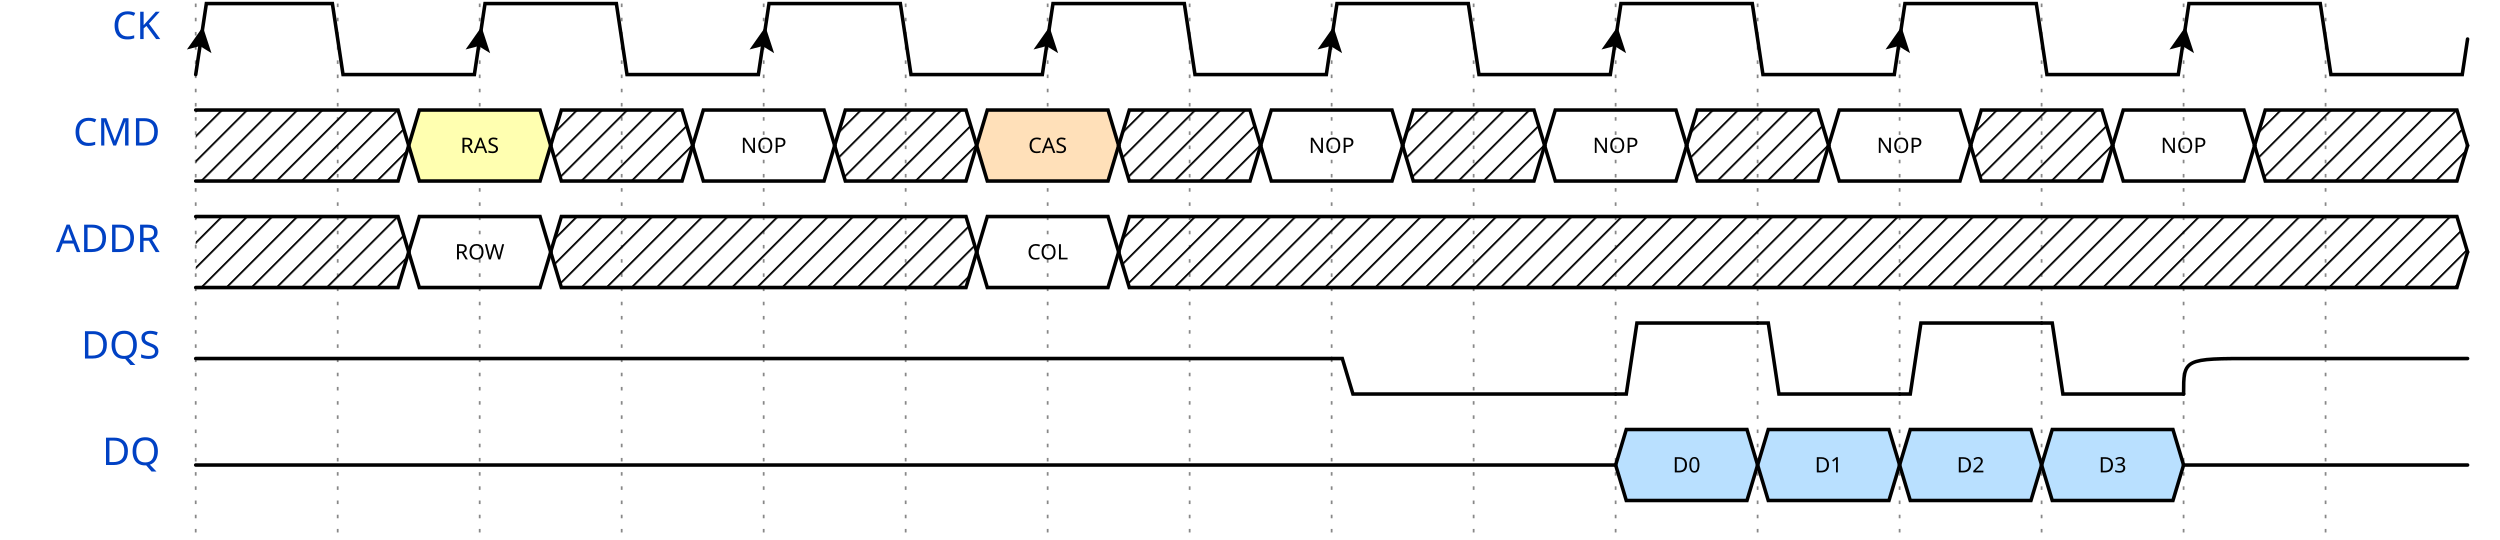
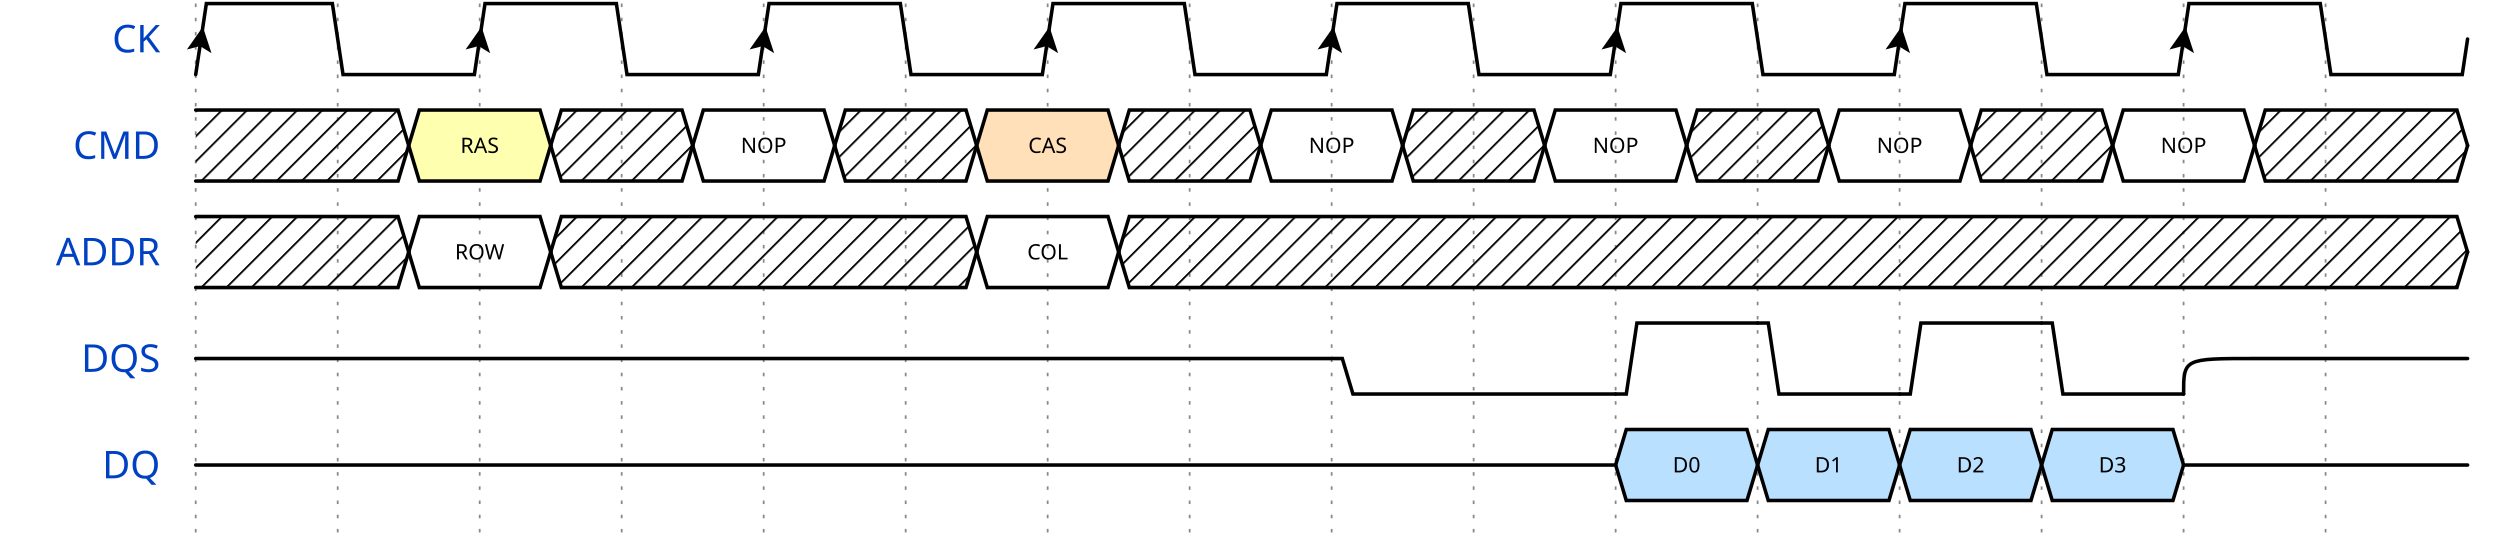
<svg xmlns="http://www.w3.org/2000/svg" width="695" height="150.0" viewBox="-1 -1 696 152.0">
  <style>
- .title {fill: rgba(0, 65, 196, 255);font-weight: 500;font-size: 0.900em;font-family: fira mono;text-align: right;}
+ .title {fill: rgba(0, 65, 196, 255);font-weight: 500;font-size: 0.900em;font-family: fira mono;text-align: right;text-anchor: end;dominant-baseline: middle;alignment-baseline: central;}
.text {fill: rgba(0, 0, 0, 255);font-size: 0.900em;font-style: normal;font-variant: normal;font-weight: 500;font-stretch: normal;text-align: center;font-family: fira mono;}
- .attr {fill: rgba(0, 0, 0, 255);font-size: 9.000px;font-style: normal;font-variant: normal;font-weight: 200;font-stretch: normal;text-align: center;font-family: fira mono;}
+ .attr {fill: rgba(0, 0, 0, 255);font-size: 9.000px;font-style: normal;font-variant: normal;font-weight: 200;font-stretch: normal;text-align: center;font-family: fira mono;text-anchor: middle;dominant-baseline: middle;alignment-baseline: central;}
.path {fill: none;stroke: rgba(0, 0, 0, 255);stroke-width: 1;stroke-linecap: round;stroke-linejoin: miter;stroke-miterlimit: 4;stroke-dasharray: none;}
.stripe {fill: none;stroke: rgba(0, 0, 0, 255);stroke-width: 0.5;stroke-linecap: round;stroke-linejoin: miter;stroke-miterlimit: 4;stroke-dasharray: none;}
.data {fill: rgba(0, 0, 0, 255);font-size: 0.500em;font-style: normal;font-variant: normal;font-weight: 500;font-stretch: normal;text-align: center;font-family: fira mono;text-anchor: middle;dominant-baseline: middle;alignment-baseline: central;}
.arrow {fill: rgba(0, 0, 0, 255);stroke: none;}
.hide {fill: rgba(255, 255, 255, 255);stroke: rgba(255, 255, 255, 255);stroke-width: 2;}
.hash {fill: url(#diagonalHatch);}
.s2-polygon {fill: rgba(0, 0, 0, 0);stroke: none;}
.s3-polygon {fill: rgba(255, 255, 176, 255);stroke: none;}
.s4-polygon {fill: rgba(255, 224, 185, 255);stroke: none;}
.s5-polygon {fill: rgba(185, 224, 255, 255);stroke: none;}
.tick {stroke: rgba(136, 136, 136, 255);stroke-width: 0.5;stroke-dasharray: 1, 3;}
.edge {fill: none;stroke: rgba(0, 0, 255, 255);stroke-width: 1;}
.edge-arrow {fill: rgba(0, 0, 255, 255);stroke: none;overflow: visible;}
- .edge-text {font-family: fira mono;font-size: 0.625em;fill: rgba(0, 0, 0, 255);filter: #solid;transform: translate(0, 2.5px);}
+ .edge-text {font-family: fira mono;font-size: 0.625em;fill: rgba(0, 0, 0, 255);filter: #solid;transform: translate(0, 2.5px);text-anchor: middle;}
.edge-background {fill: rgba(255, 255, 255, 255);stroke: rgba(255, 255, 255, 255);stroke-width: 2;}
.border {stroke-width: 1.25;stroke: rgba(0, 0, 0, 255);}
- .h1 {fill: rgba(0, 0, 0, 255);font-size: 18.310px;font-weight: bold;font-family: fira mono;text-align: left;}
- .h2 {fill: rgba(0, 0, 0, 255);font-size: 14.650px;font-weight: bold;font-family: fira mono;text-align: left;}
- .h3 {fill: rgba(0, 0, 0, 255);font-size: 11.720px;font-weight: bold;font-family: fira mono;text-align: left;}
- .h4 {fill: rgba(0, 0, 0, 255);font-size: 9.380px;font-weight: bold;font-family: fira mono;text-align: left;}
- .h5 {fill: rgba(0, 0, 0, 255);font-size: 7.500px;font-weight: bold;font-family: fira mono;text-align: left;}
- .h6 {fill: rgba(0, 0, 0, 255);font-size: 6.000px;font-weight: bold;font-family: fira mono;text-align: left;}</style>
+ .h1 {fill: rgba(0, 0, 0, 255);font-size: 18.310px;font-weight: bold;font-family: fira mono;text-align: left;dominant-baseline: middle;}
+ .h2 {fill: rgba(0, 0, 0, 255);font-size: 14.650px;font-weight: bold;font-family: fira mono;text-align: left;dominant-baseline: middle;}
+ .h3 {fill: rgba(0, 0, 0, 255);font-size: 11.720px;font-weight: bold;font-family: fira mono;text-align: left;dominant-baseline: middle;}
+ .h4 {fill: rgba(0, 0, 0, 255);font-size: 9.380px;font-weight: bold;font-family: fira mono;text-align: left;dominant-baseline: middle;}
+ .h5 {fill: rgba(0, 0, 0, 255);font-size: 7.500px;font-weight: bold;font-family: fira mono;text-align: left;dominant-baseline: middle;}
+ .h6 {fill: rgba(0, 0, 0, 255);font-size: 6.000px;font-weight: bold;font-family: fira mono;text-align: left;dominant-baseline: middle;}</style>
  <defs>
    <pattern id="diagonalHatch" width="5" height="5" patternTransform="rotate(45 0 0)" patternUnits="userSpaceOnUse">
      <line x1="0" y1="0" x2="0" y2="5" style="stroke:black; stroke-width:1" />
    </pattern>
    <marker id="arrow" viewBox="0 0 10 10" refX="10" refY="5" markerWidth="7" markerHeight="7" markerUnits="userSpaceOnUse" orient="auto-start-reverse" style="fill:#00F;">
      <path d="M 0 0 L 10 5 L 0 10 z" />
    </marker>
    <filter x="0" y="0" width="1" height="1" id="solid">
      <feFlood flood-color="white" />
      <feComposite in="SourceGraphic" />
    </filter>
  </defs>
  <g id="a">
    <g id="ticks_12" transform="translate(50, 0)">
      <path d="M0,0 L0,150.0" class="tick" style="fill: none;" />
      <path d="M40,0 L40,150.0" class="tick" style="fill: none;" />
      <path d="M80,0 L80,150.0" class="tick" style="fill: none;" />
      <path d="M120,0 L120,150.0" class="tick" style="fill: none;" />
      <path d="M160,0 L160,150.0" class="tick" style="fill: none;" />
      <path d="M200,0 L200,150.0" class="tick" style="fill: none;" />
      <path d="M240,0 L240,150.0" class="tick" style="fill: none;" />
      <path d="M280,0 L280,150.0" class="tick" style="fill: none;" />
      <path d="M320,0 L320,150.0" class="tick" style="fill: none;" />
      <path d="M360,0 L360,150.0" class="tick" style="fill: none;" />
      <path d="M400,0 L400,150.0" class="tick" style="fill: none;" />
      <path d="M440,0 L440,150.0" class="tick" style="fill: none;" />
      <path d="M480,0 L480,150.0" class="tick" style="fill: none;" />
      <path d="M520,0 L520,150.0" class="tick" style="fill: none;" />
      <path d="M560,0 L560,150.0" class="tick" style="fill: none;" />
      <path d="M600,0 L600,150.0" class="tick" style="fill: none;" />
    </g>
    <g id="CK" transform="translate(50, 0)">
-       <text x="-10" y="10.0" text-anchor="end" xml:space="preserve" class="title" style="stroke: none;">CK</text>
+       <text x="-10" y="10.0" class="title" style="stroke: none;">CK</text>
      <g data-symbol="BRICKS.Pclk" transform="translate(0, 0)" class="s2">
        <path d="M0,20 L3.0,0 L38.5,0 L41.5,20 L78.5,20 L80,10.0" class="path" style="fill: none;" />
        <path d="M-3.5 -3.5 L0 3.5 L3.5 -3.5 L0 -2 L-3.5 -3.5" transform="translate(1.5, 10.0) rotate(-171.4692, 0, 0)" class="arrow" style="" />
      </g>
      <g data-symbol="BRICKS.Pclk" transform="translate(80, 0)" class="s2">
        <path d="M0,10.0 L1.5,0 L38.5,0 L41.5,20 L78.5,20 L80,10.0" class="path" style="fill: none;" />
        <path d="M-3.5 -3.5 L0 3.5 L3.5 -3.5 L0 -2 L-3.5 -3.5" transform="translate(0.0, 10.0) rotate(-171.4692, 0, 0)" class="arrow" style="" />
      </g>
      <g data-symbol="BRICKS.Pclk" transform="translate(160, 0)" class="s2">
        <path d="M0,10.0 L1.5,0 L38.5,0 L41.5,20 L78.5,20 L80,10.0" class="path" style="fill: none;" />
        <path d="M-3.5 -3.5 L0 3.5 L3.5 -3.5 L0 -2 L-3.5 -3.5" transform="translate(0.0, 10.0) rotate(-171.4692, 0, 0)" class="arrow" style="" />
      </g>
      <g data-symbol="BRICKS.Pclk" transform="translate(240, 0)" class="s2">
        <path d="M0,10.0 L1.5,0 L38.5,0 L41.5,20 L78.5,20 L80,10.0" class="path" style="fill: none;" />
        <path d="M-3.5 -3.5 L0 3.5 L3.5 -3.5 L0 -2 L-3.5 -3.5" transform="translate(0.0, 10.0) rotate(-171.4692, 0, 0)" class="arrow" style="" />
      </g>
      <g data-symbol="BRICKS.Pclk" transform="translate(320, 0)" class="s2">
        <path d="M0,10.0 L1.5,0 L38.5,0 L41.5,20 L78.5,20 L80,10.0" class="path" style="fill: none;" />
        <path d="M-3.5 -3.5 L0 3.5 L3.5 -3.5 L0 -2 L-3.5 -3.5" transform="translate(0.0, 10.0) rotate(-171.4692, 0, 0)" class="arrow" style="" />
      </g>
      <g data-symbol="BRICKS.Pclk" transform="translate(400, 0)" class="s2">
        <path d="M0,10.0 L1.5,0 L38.5,0 L41.5,20 L78.5,20 L80,10.0" class="path" style="fill: none;" />
        <path d="M-3.5 -3.5 L0 3.5 L3.5 -3.5 L0 -2 L-3.5 -3.5" transform="translate(0.0, 10.0) rotate(-171.4692, 0, 0)" class="arrow" style="" />
      </g>
      <g data-symbol="BRICKS.Pclk" transform="translate(480, 0)" class="s2">
        <path d="M0,10.0 L1.5,0 L38.5,0 L41.5,20 L78.5,20 L80,10.0" class="path" style="fill: none;" />
        <path d="M-3.5 -3.5 L0 3.5 L3.5 -3.5 L0 -2 L-3.5 -3.5" transform="translate(0.0, 10.0) rotate(-171.4692, 0, 0)" class="arrow" style="" />
      </g>
      <g data-symbol="BRICKS.Pclk" transform="translate(560, 0)" class="s2">
        <path d="M0,10.0 L1.5,0 L38.5,0 L41.5,20 L78.5,20 L80,10.0" class="path" style="fill: none;" />
        <path d="M-3.5 -3.5 L0 3.5 L3.5 -3.5 L0 -2 L-3.5 -3.5" transform="translate(0.0, 10.0) rotate(-171.4692, 0, 0)" class="arrow" style="" />
      </g>
    </g>
    <g id="CMD" transform="translate(50, 30.0)">
-       <text x="-10" y="10.0" text-anchor="end" xml:space="preserve" class="title" style="stroke: none;">CMD</text>
+       <text x="-10" y="10.0" class="title" style="stroke: none;">CMD</text>
      <g data-symbol="BRICKS.x" transform="translate(0, 0)" class="s2">
        <polygon points="0,0 3,0 57.0,0 60.0,10.0 57.0,20 3,20 0,20 " class="hash" style="" />
        <path d="M0,0 L3,0 L57.0,0 L60.0,10.0" class="path" style="fill: none;" />
        <path d="M0,20 L3,20 L57.0,20 L60.0,10.0" class="path" style="fill: none;" />
      </g>
-       <g data-symbol="BRICKS.data" transform="translate(60.0, 0)" class="s3">
+       <g data-symbol="BRICKS.data" transform="translate(60.0, 0)" class="s2">
        <polygon points="0,10.0 3,0 37,0 40,10.0 37,20 3,20 0,10.0 " class="s3-polygon" style="" />
        <path d="M0,10.0 L3,0 L37,0 L40,10.0" class="path" style="fill: none;" />
        <path d="M0,10.0 L3,20 L37,20 L40,10.0" class="path" style="fill: none;" />
-         <text x="20.0" y="10.0" text-anchor="middle" dominant-baseline="middle" alignment-baseline="central" class="data" style="stroke: none;">RAS</text>
+         <text x="20.0" y="10.0" class="data" style="stroke: none;">RAS</text>
      </g>
      <g data-symbol="BRICKS.x" transform="translate(100.0, 0)" class="s2">
        <polygon points="0,10.0 3,0 37,0 40,10.0 37,20 3,20 0,10.0 " class="hash" style="" />
        <path d="M0,10.0 L3,0 L37,0 L40,10.0" class="path" style="fill: none;" />
        <path d="M0,10.0 L3,20 L37,20 L40,10.0" class="path" style="fill: none;" />
      </g>
      <g data-symbol="BRICKS.data" transform="translate(140.0, 0)" class="s2">
        <polygon points="0,10.0 3,0 37,0 40,10.0 37,20 3,20 0,10.0 " class="s2-polygon" style="" />
        <path d="M0,10.0 L3,0 L37,0 L40,10.0" class="path" style="fill: none;" />
        <path d="M0,10.0 L3,20 L37,20 L40,10.0" class="path" style="fill: none;" />
-         <text x="20.0" y="10.0" text-anchor="middle" dominant-baseline="middle" alignment-baseline="central" class="data" style="stroke: none;">NOP</text>
+         <text x="20.0" y="10.0" class="data" style="stroke: none;">NOP</text>
      </g>
      <g data-symbol="BRICKS.x" transform="translate(180.0, 0)" class="s2">
        <polygon points="0,10.0 3,0 37,0 40,10.0 37,20 3,20 0,10.0 " class="hash" style="" />
        <path d="M0,10.0 L3,0 L37,0 L40,10.0" class="path" style="fill: none;" />
        <path d="M0,10.0 L3,20 L37,20 L40,10.0" class="path" style="fill: none;" />
      </g>
-       <g data-symbol="BRICKS.data" transform="translate(220.0, 0)" class="s4">
+       <g data-symbol="BRICKS.data" transform="translate(220.0, 0)" class="s2">
        <polygon points="0,10.0 3,0 37,0 40,10.0 37,20 3,20 0,10.0 " class="s4-polygon" style="" />
        <path d="M0,10.0 L3,0 L37,0 L40,10.0" class="path" style="fill: none;" />
        <path d="M0,10.0 L3,20 L37,20 L40,10.0" class="path" style="fill: none;" />
-         <text x="20.0" y="10.0" text-anchor="middle" dominant-baseline="middle" alignment-baseline="central" class="data" style="stroke: none;">CAS</text>
+         <text x="20.0" y="10.0" class="data" style="stroke: none;">CAS</text>
      </g>
      <g data-symbol="BRICKS.x" transform="translate(260.0, 0)" class="s2">
        <polygon points="0,10.0 3,0 37,0 40,10.0 37,20 3,20 0,10.0 " class="hash" style="" />
        <path d="M0,10.0 L3,0 L37,0 L40,10.0" class="path" style="fill: none;" />
        <path d="M0,10.0 L3,20 L37,20 L40,10.0" class="path" style="fill: none;" />
      </g>
      <g data-symbol="BRICKS.data" transform="translate(300.0, 0)" class="s2">
        <polygon points="0,10.0 3,0 37,0 40,10.0 37,20 3,20 0,10.0 " class="s2-polygon" style="" />
        <path d="M0,10.0 L3,0 L37,0 L40,10.0" class="path" style="fill: none;" />
        <path d="M0,10.0 L3,20 L37,20 L40,10.0" class="path" style="fill: none;" />
-         <text x="20.0" y="10.0" text-anchor="middle" dominant-baseline="middle" alignment-baseline="central" class="data" style="stroke: none;">NOP</text>
+         <text x="20.0" y="10.0" class="data" style="stroke: none;">NOP</text>
      </g>
      <g data-symbol="BRICKS.x" transform="translate(340.0, 0)" class="s2">
        <polygon points="0,10.0 3,0 37,0 40,10.0 37,20 3,20 0,10.0 " class="hash" style="" />
        <path d="M0,10.0 L3,0 L37,0 L40,10.0" class="path" style="fill: none;" />
        <path d="M0,10.0 L3,20 L37,20 L40,10.0" class="path" style="fill: none;" />
      </g>
      <g data-symbol="BRICKS.data" transform="translate(380.0, 0)" class="s2">
        <polygon points="0,10.0 3,0 37,0 40,10.0 37,20 3,20 0,10.0 " class="s2-polygon" style="" />
        <path d="M0,10.0 L3,0 L37,0 L40,10.0" class="path" style="fill: none;" />
        <path d="M0,10.0 L3,20 L37,20 L40,10.0" class="path" style="fill: none;" />
-         <text x="20.0" y="10.0" text-anchor="middle" dominant-baseline="middle" alignment-baseline="central" class="data" style="stroke: none;">NOP</text>
+         <text x="20.0" y="10.0" class="data" style="stroke: none;">NOP</text>
      </g>
      <g data-symbol="BRICKS.x" transform="translate(420.0, 0)" class="s2">
        <polygon points="0,10.0 3,0 37,0 40,10.0 37,20 3,20 0,10.0 " class="hash" style="" />
        <path d="M0,10.0 L3,0 L37,0 L40,10.0" class="path" style="fill: none;" />
        <path d="M0,10.0 L3,20 L37,20 L40,10.0" class="path" style="fill: none;" />
      </g>
      <g data-symbol="BRICKS.data" transform="translate(460.0, 0)" class="s2">
        <polygon points="0,10.0 3,0 37,0 40,10.0 37,20 3,20 0,10.0 " class="s2-polygon" style="" />
        <path d="M0,10.0 L3,0 L37,0 L40,10.0" class="path" style="fill: none;" />
        <path d="M0,10.0 L3,20 L37,20 L40,10.0" class="path" style="fill: none;" />
-         <text x="20.0" y="10.0" text-anchor="middle" dominant-baseline="middle" alignment-baseline="central" class="data" style="stroke: none;">NOP</text>
+         <text x="20.0" y="10.0" class="data" style="stroke: none;">NOP</text>
      </g>
      <g data-symbol="BRICKS.x" transform="translate(500.0, 0)" class="s2">
        <polygon points="0,10.0 3,0 37,0 40,10.0 37,20 3,20 0,10.0 " class="hash" style="" />
        <path d="M0,10.0 L3,0 L37,0 L40,10.0" class="path" style="fill: none;" />
        <path d="M0,10.0 L3,20 L37,20 L40,10.0" class="path" style="fill: none;" />
      </g>
      <g data-symbol="BRICKS.data" transform="translate(540.0, 0)" class="s2">
        <polygon points="0,10.0 3,0 37,0 40,10.0 37,20 3,20 0,10.0 " class="s2-polygon" style="" />
        <path d="M0,10.0 L3,0 L37,0 L40,10.0" class="path" style="fill: none;" />
        <path d="M0,10.0 L3,20 L37,20 L40,10.0" class="path" style="fill: none;" />
-         <text x="20.0" y="10.0" text-anchor="middle" dominant-baseline="middle" alignment-baseline="central" class="data" style="stroke: none;">NOP</text>
+         <text x="20.0" y="10.0" class="data" style="stroke: none;">NOP</text>
      </g>
      <g data-symbol="BRICKS.x" transform="translate(580.0, 0)" class="s2">
        <polygon points="0,10.0 3,0 57.0,0 60.0,10.0 57.0,20 3,20 0,10.0 " class="hash" style="" />
        <path d="M0,10.0 L3,0 L57.0,0 L60.0,10.0" class="path" style="fill: none;" />
        <path d="M0,10.0 L3,20 L57.0,20 L60.0,10.0" class="path" style="fill: none;" />
      </g>
    </g>
    <g id="ADDR" transform="translate(50, 60.0)">
-       <text x="-10" y="10.0" text-anchor="end" xml:space="preserve" class="title" style="stroke: none;">ADDR</text>
+       <text x="-10" y="10.0" class="title" style="stroke: none;">ADDR</text>
      <g data-symbol="BRICKS.x" transform="translate(0, 0)" class="s2">
        <polygon points="0,0 3,0 57.0,0 60.0,10.0 57.0,20 3,20 0,20 " class="hash" style="" />
        <path d="M0,0 L3,0 L57.0,0 L60.0,10.0" class="path" style="fill: none;" />
        <path d="M0,20 L3,20 L57.0,20 L60.0,10.0" class="path" style="fill: none;" />
      </g>
      <g data-symbol="BRICKS.data" transform="translate(60.0, 0)" class="s2">
        <polygon points="0,10.0 3,0 37,0 40,10.0 37,20 3,20 0,10.0 " class="s2-polygon" style="" />
        <path d="M0,10.0 L3,0 L37,0 L40,10.0" class="path" style="fill: none;" />
        <path d="M0,10.0 L3,20 L37,20 L40,10.0" class="path" style="fill: none;" />
-         <text x="20.0" y="10.0" text-anchor="middle" dominant-baseline="middle" alignment-baseline="central" class="data" style="stroke: none;">ROW</text>
+         <text x="20.0" y="10.0" class="data" style="stroke: none;">ROW</text>
      </g>
      <g data-symbol="BRICKS.x" transform="translate(100.0, 0)" class="s2">
        <polygon points="0,10.0 3,0 117,0 120,10.0 117,20 3,20 0,10.0 " class="hash" style="" />
        <path d="M0,10.0 L3,0 L117,0 L120,10.0" class="path" style="fill: none;" />
        <path d="M0,10.0 L3,20 L117,20 L120,10.0" class="path" style="fill: none;" />
      </g>
      <g data-symbol="BRICKS.data" transform="translate(220.0, 0)" class="s2">
        <polygon points="0,10.0 3,0 37,0 40,10.0 37,20 3,20 0,10.0 " class="s2-polygon" style="" />
        <path d="M0,10.0 L3,0 L37,0 L40,10.0" class="path" style="fill: none;" />
        <path d="M0,10.0 L3,20 L37,20 L40,10.0" class="path" style="fill: none;" />
-         <text x="20.0" y="10.0" text-anchor="middle" dominant-baseline="middle" alignment-baseline="central" class="data" style="stroke: none;">COL</text>
+         <text x="20.0" y="10.0" class="data" style="stroke: none;">COL</text>
      </g>
      <g data-symbol="BRICKS.x" transform="translate(260.0, 0)" class="s2">
        <polygon points="0,10.0 3,0 377.0,0 380.0,10.0 377.0,20 3,20 0,10.0 " class="hash" style="" />
        <path d="M0,10.0 L3,0 L377.0,0 L380.0,10.0" class="path" style="fill: none;" />
        <path d="M0,10.0 L3,20 L377.0,20 L380.0,10.0" class="path" style="fill: none;" />
      </g>
    </g>
    <g id="DQS" transform="translate(50, 90.0)">
-       <text x="-10" y="10.0" text-anchor="end" xml:space="preserve" class="title" style="stroke: none;">DQS</text>
+       <text x="-10" y="10.0" class="title" style="stroke: none;">DQS</text>
      <g data-symbol="BRICKS.highz" transform="translate(0, 0)" class="s2">
        <path d="M0,10.0 C1.5,10.0 1.5,10.0 20,10.0 L320,10.0" class="path" style="fill: none;" />
      </g>
      <g data-symbol="BRICKS.zero" transform="translate(320, 0)" class="s2">
        <path d="M0,10.0 L3,10.0 L6,20 L80,20" class="path" style="fill: none;" />
      </g>
      <g data-symbol="BRICKS.one" transform="translate(400, 0)" class="s2">
        <path d="M0,20 L3,20 L6,0 L40,0" class="path" style="fill: none;" />
      </g>
      <g data-symbol="BRICKS.zero" transform="translate(440, 0)" class="s2">
        <path d="M0,0 L3,0 L6,20 L40,20" class="path" style="fill: none;" />
      </g>
      <g data-symbol="BRICKS.one" transform="translate(480, 0)" class="s2">
        <path d="M0,20 L3,20 L6,0 L40,0" class="path" style="fill: none;" />
      </g>
      <g data-symbol="BRICKS.zero" transform="translate(520, 0)" class="s2">
        <path d="M0,0 L3,0 L6,20 L40,20" class="path" style="fill: none;" />
      </g>
      <g data-symbol="BRICKS.highz" transform="translate(560, 0)" class="s2">
        <path d="M0,20 C0.0,10.0 0.0,10.0 20,10.0 L80,10.0" class="path" style="fill: none;" />
      </g>
    </g>
    <g id="DQ" transform="translate(50, 120.0)">
-       <text x="-10" y="10.0" text-anchor="end" xml:space="preserve" class="title" style="stroke: none;">DQ</text>
+       <text x="-10" y="10.0" class="title" style="stroke: none;">DQ</text>
      <g data-symbol="BRICKS.highz" transform="translate(0, 0)" class="s2">
        <path d="M0,10.0 C1.5,10.0 1.5,10.0 20,10.0 L400,10.0" class="path" style="fill: none;" />
      </g>
-       <g data-symbol="BRICKS.data" transform="translate(400, 0)" class="s5">
-         <polygon points="0,10.0 3,0 37,0 40,10.0 37,20 3,20 0,10.0 " class="s5-polygon" style="" />
-         <path d="M0,10.0 L3,0 L37,0 L40,10.0" class="path" style="fill: none;" />
-         <path d="M0,10.0 L3,20 L37,20 L40,10.0" class="path" style="fill: none;" />
-         <text x="20.0" y="10.0" text-anchor="middle" dominant-baseline="middle" alignment-baseline="central" class="data" style="stroke: none;">D0</text>
-       </g>
-       <g data-symbol="BRICKS.data" transform="translate(440, 0)" class="s5">
-         <polygon points="0,10.0 3,0 37,0 40,10.0 37,20 3,20 0,10.0 " class="s5-polygon" style="" />
-         <path d="M0,10.0 L3,0 L37,0 L40,10.0" class="path" style="fill: none;" />
-         <path d="M0,10.0 L3,20 L37,20 L40,10.0" class="path" style="fill: none;" />
-         <text x="20.0" y="10.0" text-anchor="middle" dominant-baseline="middle" alignment-baseline="central" class="data" style="stroke: none;">D1</text>
-       </g>
-       <g data-symbol="BRICKS.data" transform="translate(480, 0)" class="s5">
-         <polygon points="0,10.0 3,0 37,0 40,10.0 37,20 3,20 0,10.0 " class="s5-polygon" style="" />
-         <path d="M0,10.0 L3,0 L37,0 L40,10.0" class="path" style="fill: none;" />
-         <path d="M0,10.0 L3,20 L37,20 L40,10.0" class="path" style="fill: none;" />
-         <text x="20.0" y="10.0" text-anchor="middle" dominant-baseline="middle" alignment-baseline="central" class="data" style="stroke: none;">D2</text>
-       </g>
-       <g data-symbol="BRICKS.data" transform="translate(520, 0)" class="s5">
-         <polygon points="0,10.0 3,0 37,0 40,10.0 37,20 3,20 0,10.0 " class="s5-polygon" style="" />
-         <path d="M0,10.0 L3,0 L37,0 L40,10.0" class="path" style="fill: none;" />
-         <path d="M0,10.0 L3,20 L37,20 L40,10.0" class="path" style="fill: none;" />
-         <text x="20.0" y="10.0" text-anchor="middle" dominant-baseline="middle" alignment-baseline="central" class="data" style="stroke: none;">D3</text>
+       <g data-symbol="BRICKS.data" transform="translate(400, 0)" class="s2">
+         <polygon points="0,10.0 3,0 37,0 40,10.0 37,20 3,20 0,10.0 " class="s5-polygon" style="" />
+         <path d="M0,10.0 L3,0 L37,0 L40,10.0" class="path" style="fill: none;" />
+         <path d="M0,10.0 L3,20 L37,20 L40,10.0" class="path" style="fill: none;" />
+         <text x="20.0" y="10.0" class="data" style="stroke: none;">D0</text>
+       </g>
+       <g data-symbol="BRICKS.data" transform="translate(440, 0)" class="s2">
+         <polygon points="0,10.0 3,0 37,0 40,10.0 37,20 3,20 0,10.0 " class="s5-polygon" style="" />
+         <path d="M0,10.0 L3,0 L37,0 L40,10.0" class="path" style="fill: none;" />
+         <path d="M0,10.0 L3,20 L37,20 L40,10.0" class="path" style="fill: none;" />
+         <text x="20.0" y="10.0" class="data" style="stroke: none;">D1</text>
+       </g>
+       <g data-symbol="BRICKS.data" transform="translate(480, 0)" class="s2">
+         <polygon points="0,10.0 3,0 37,0 40,10.0 37,20 3,20 0,10.0 " class="s5-polygon" style="" />
+         <path d="M0,10.0 L3,0 L37,0 L40,10.0" class="path" style="fill: none;" />
+         <path d="M0,10.0 L3,20 L37,20 L40,10.0" class="path" style="fill: none;" />
+         <text x="20.0" y="10.0" class="data" style="stroke: none;">D2</text>
+       </g>
+       <g data-symbol="BRICKS.data" transform="translate(520, 0)" class="s2">
+         <polygon points="0,10.0 3,0 37,0 40,10.0 37,20 3,20 0,10.0 " class="s5-polygon" style="" />
+         <path d="M0,10.0 L3,0 L37,0 L40,10.0" class="path" style="fill: none;" />
+         <path d="M0,10.0 L3,20 L37,20 L40,10.0" class="path" style="fill: none;" />
+         <text x="20.0" y="10.0" class="data" style="stroke: none;">D3</text>
      </g>
      <g data-symbol="BRICKS.highz" transform="translate(560, 0)" class="s2">
        <path d="M0,10.0 C1.5,10.0 1.5,10.0 20,10.0 L80,10.0" class="path" style="fill: none;" />
      </g>
    </g>
  </g>
  <g id="edge" transform="translate(50, 0)">
</g>
</svg>
